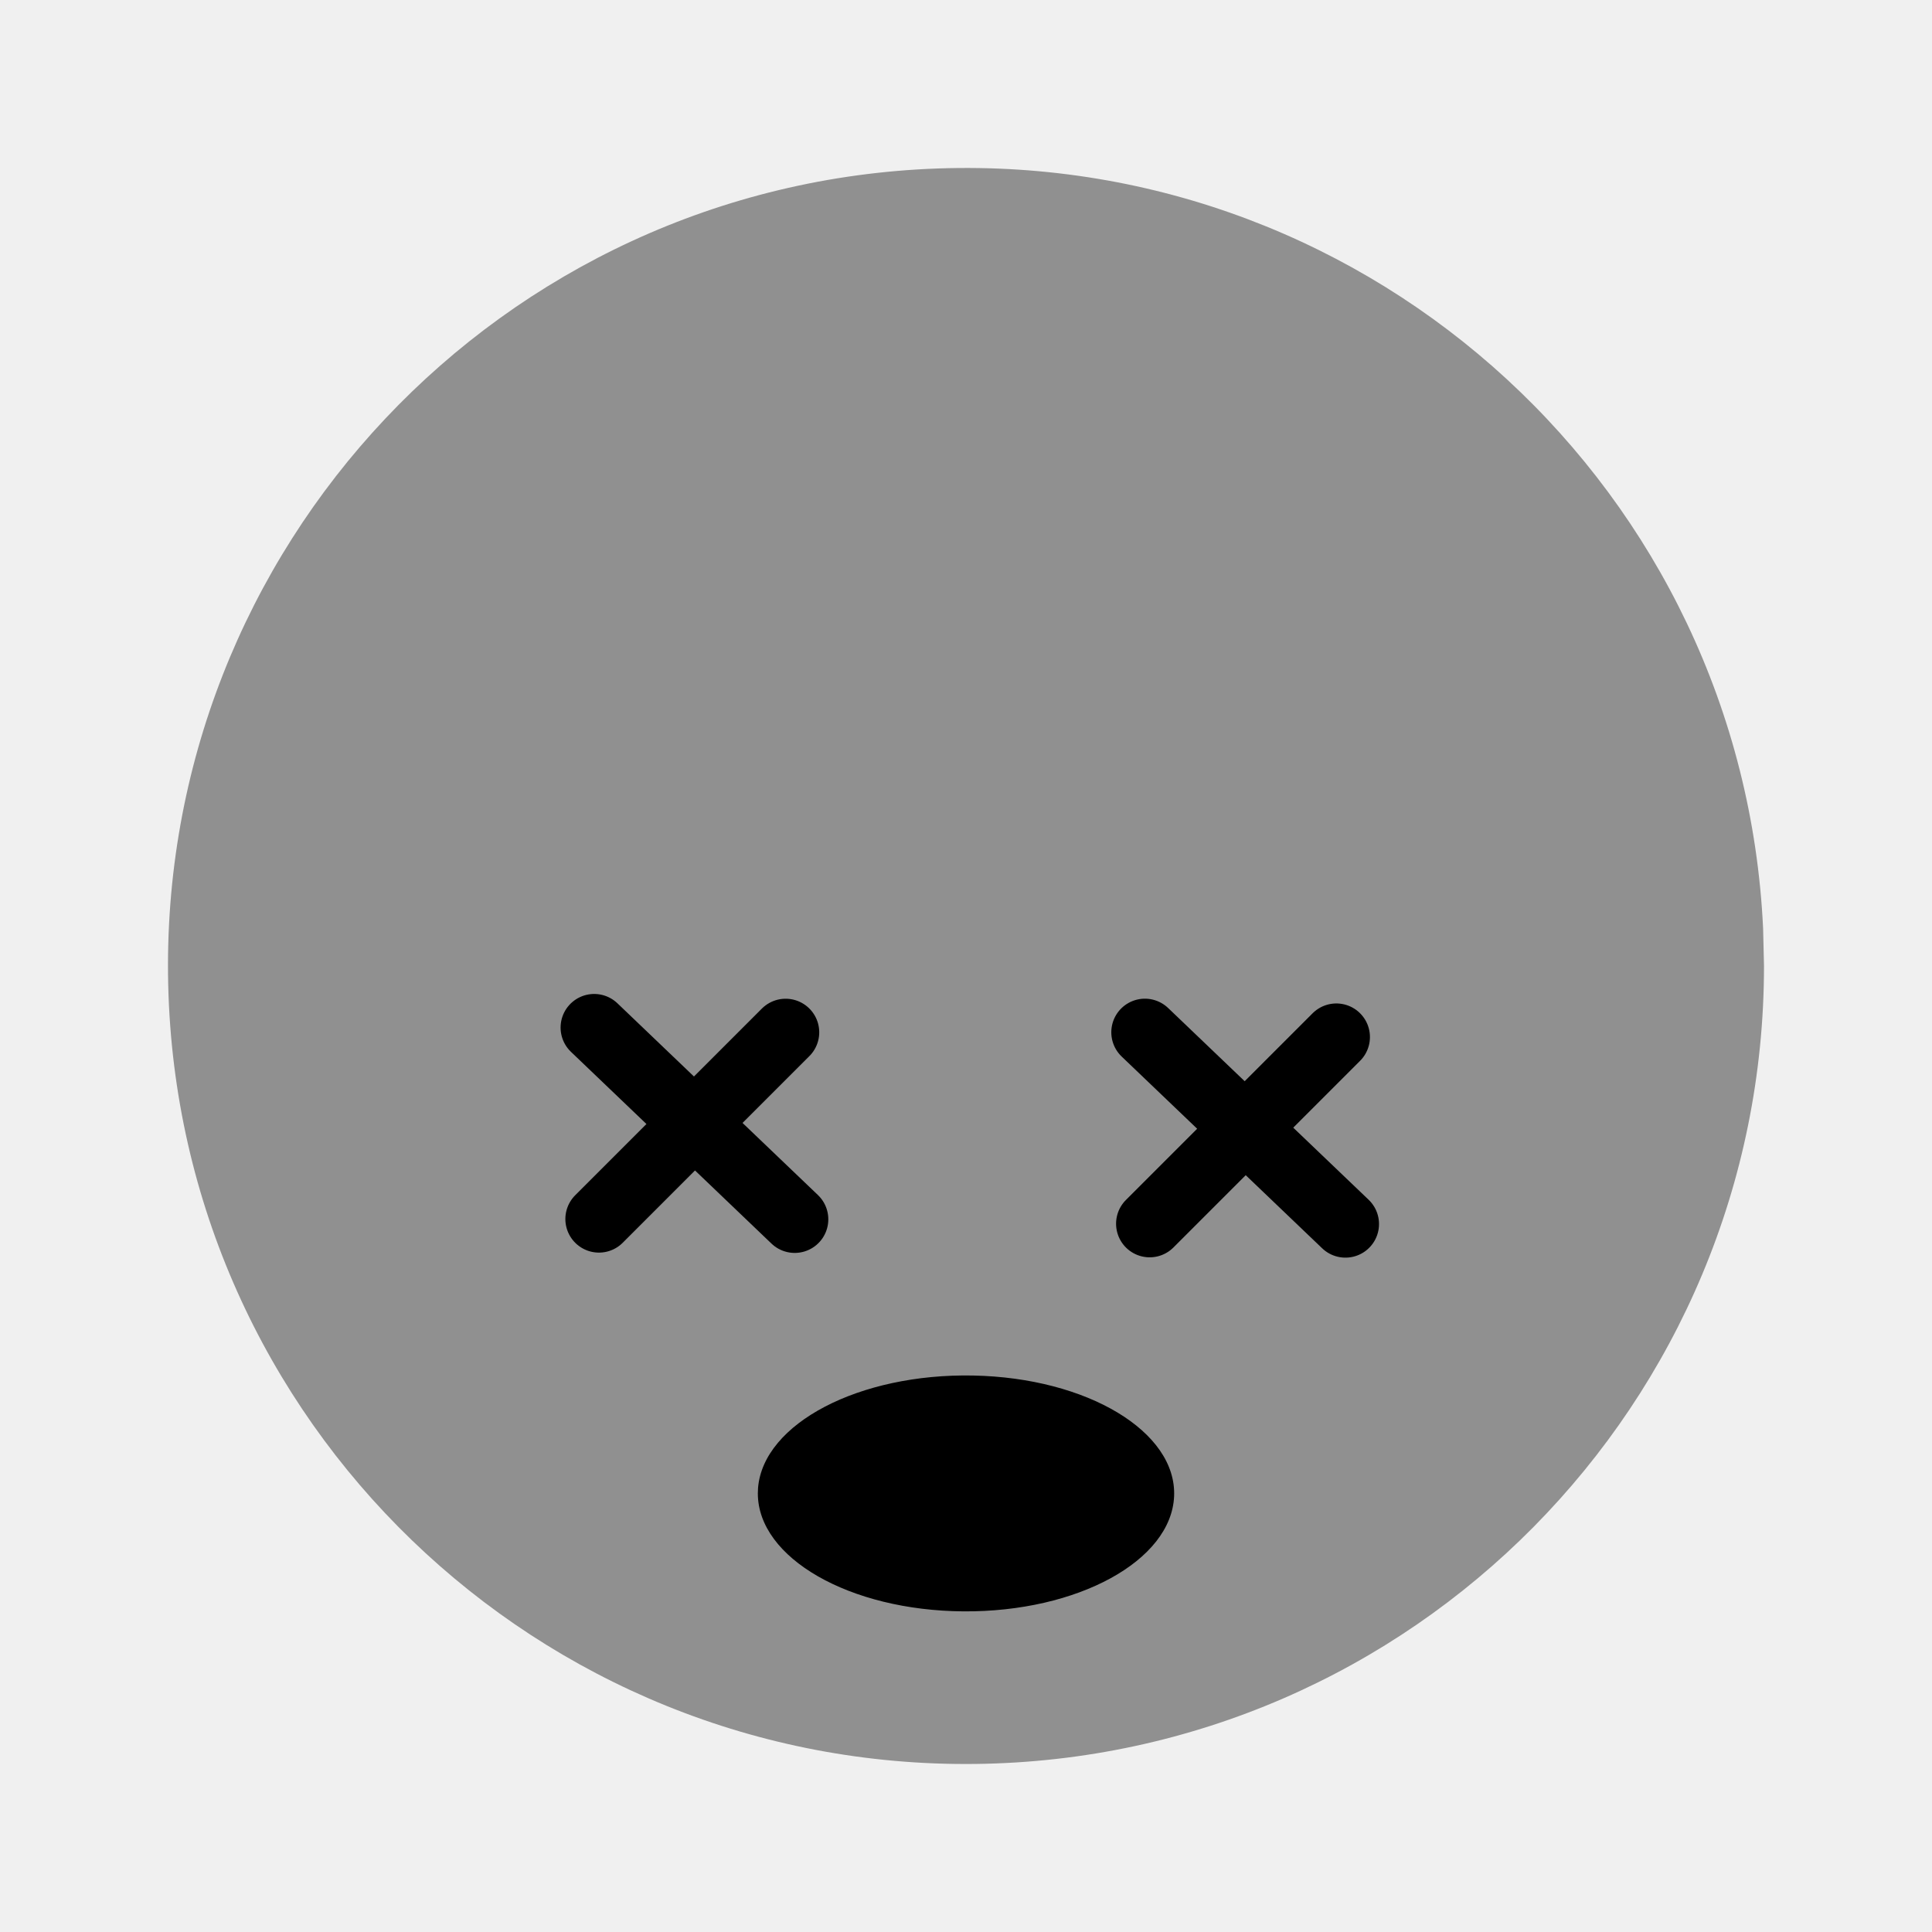
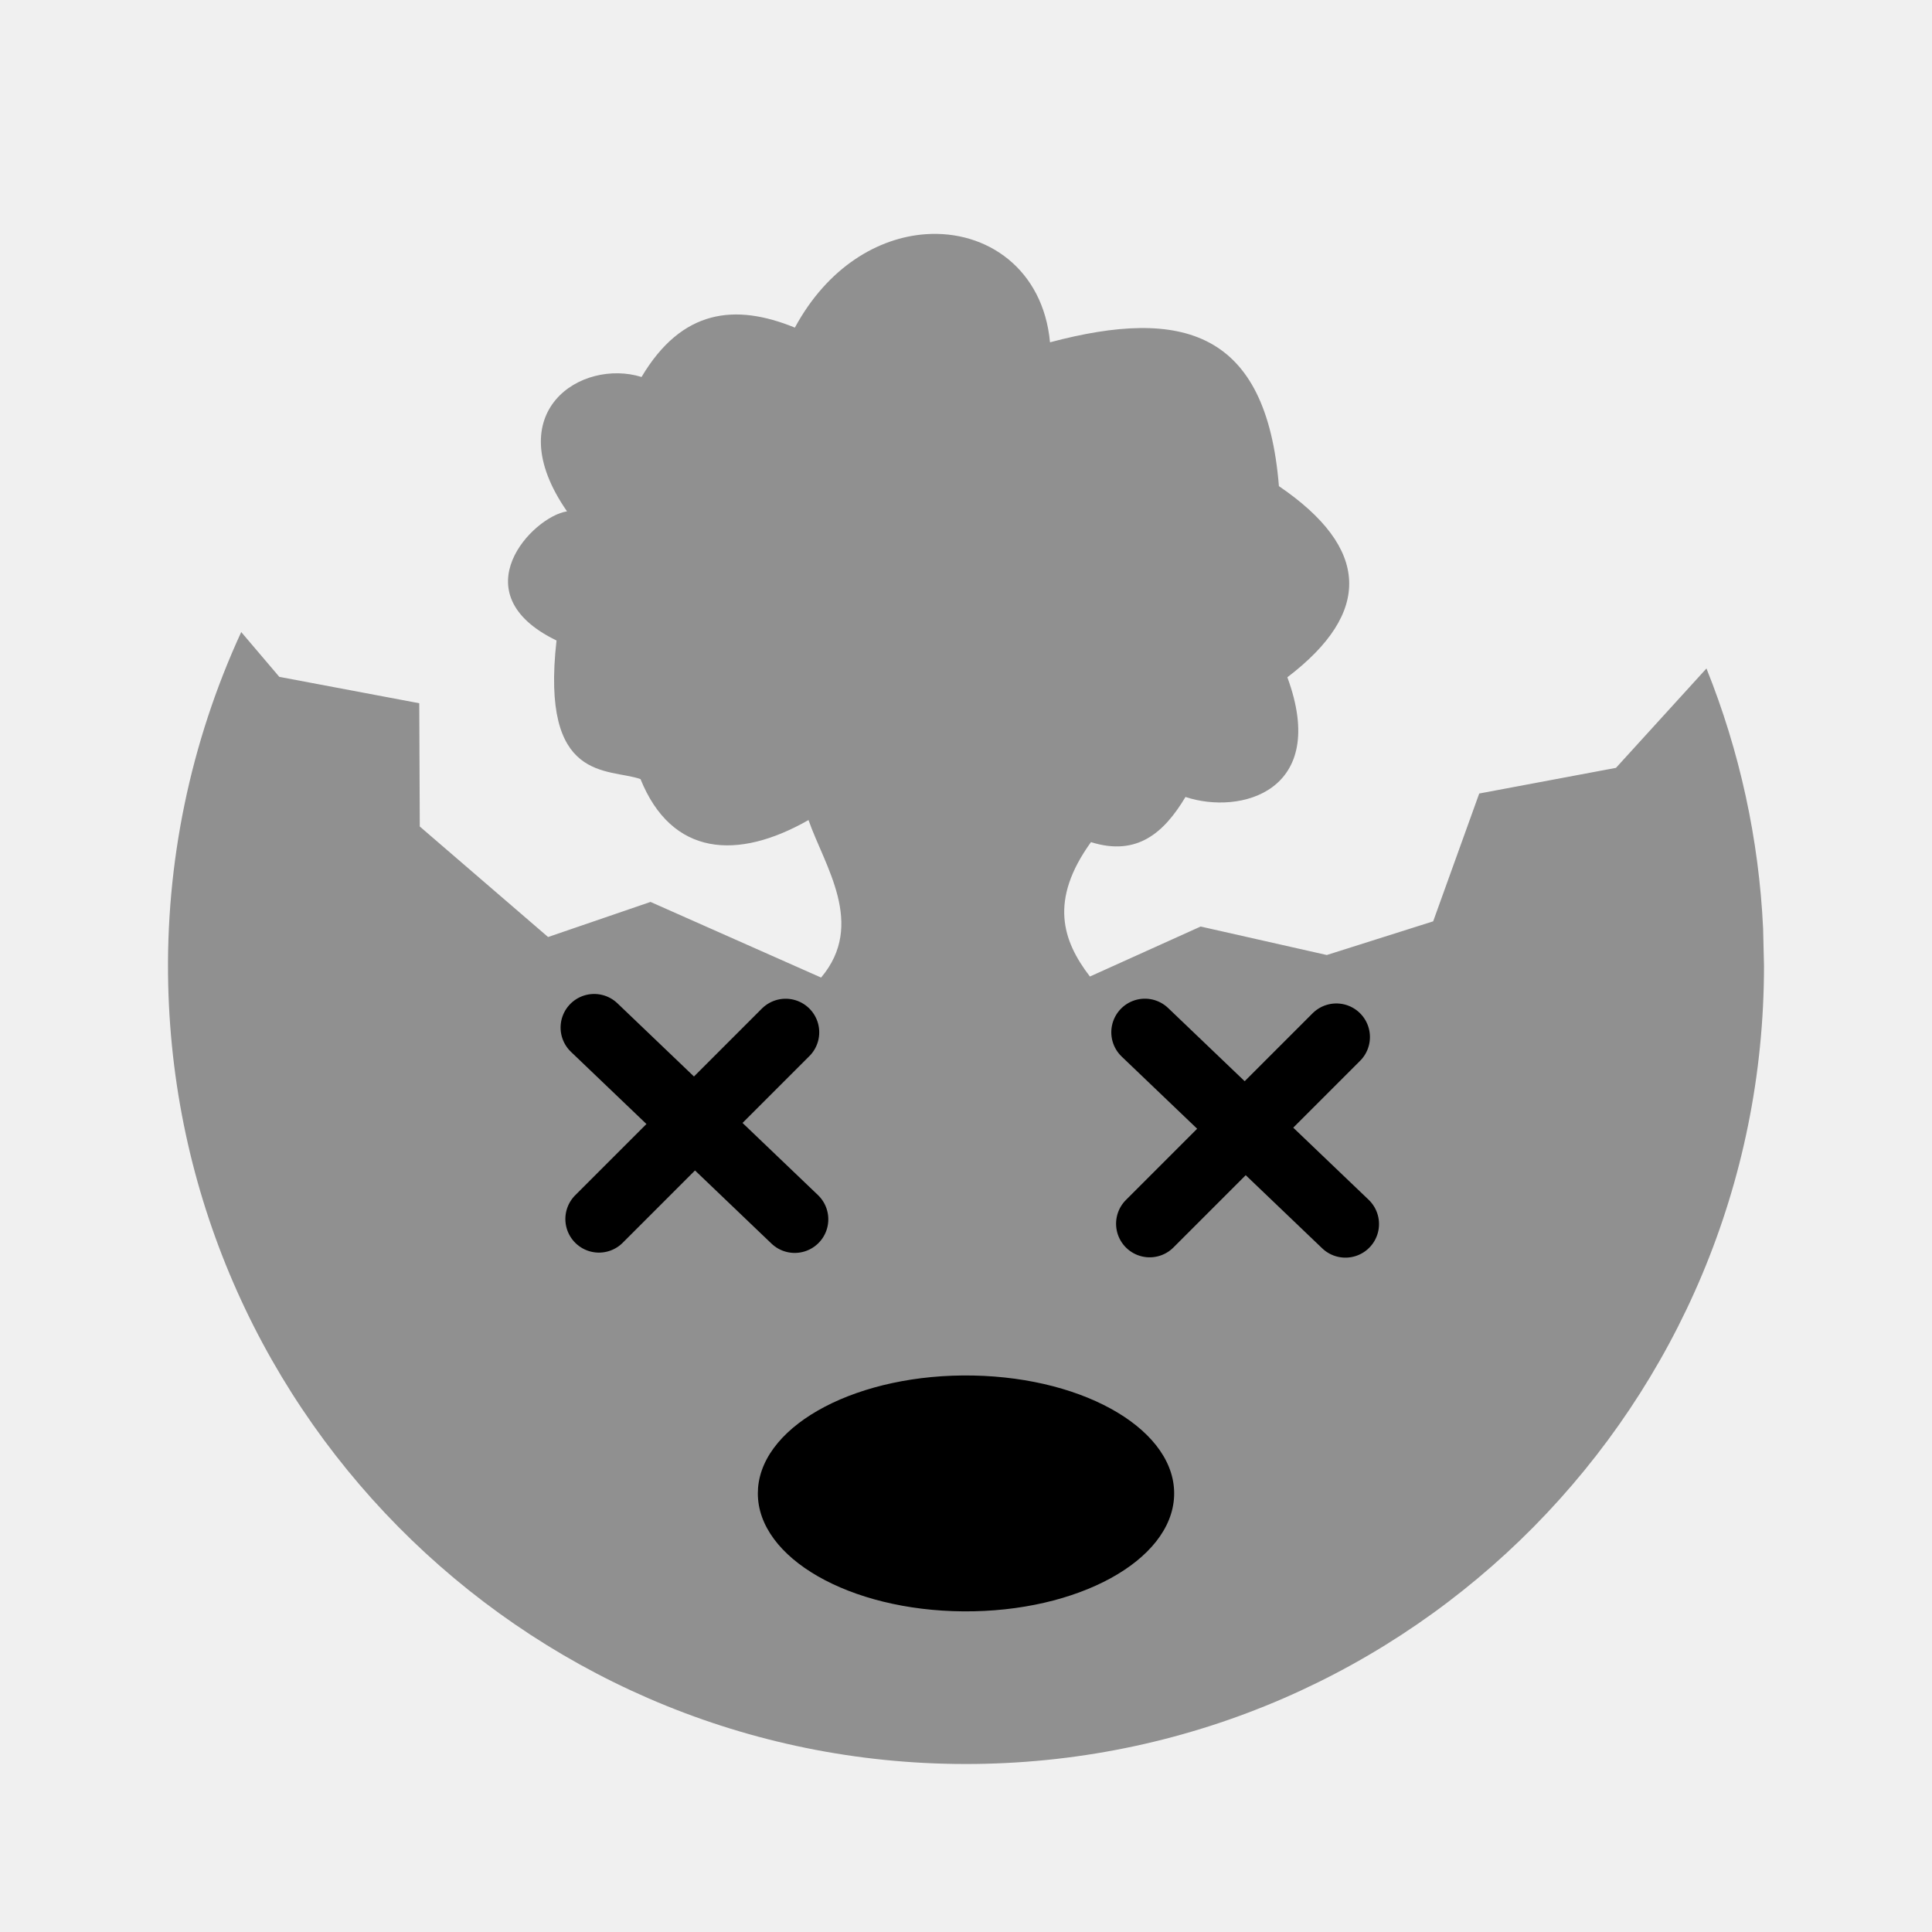
<svg xmlns="http://www.w3.org/2000/svg" xmlns:xlink="http://www.w3.org/1999/xlink" width="115" height="115" viewBox="0 0 30.427 30.427" version="1.1" id="svg1" xml:space="preserve">
  <defs id="defs1">
    <linearGradient xlink:href="#linearGradient1" id="linearGradient2-2" x1="25.971" y1="4.456" x2="4.456" y2="25.971" gradientUnits="userSpaceOnUse" />
    <linearGradient id="linearGradient1">
      <stop style="stop-color:#ffb74d;stop-opacity:1;" offset="0" id="stop1-9" />
      <stop style="stop-color:#e57373;stop-opacity:1;" offset="1" id="stop2-1" />
    </linearGradient>
  </defs>
  <g id="layer2-3" style="display:none" transform="translate(10.98021,8.466665)">
    <rect style="display:inline;fill:#ffb74d;fill-opacity:1;stroke:#ffffff;stroke-width:0.239;stroke-miterlimit:0" id="rect2-3-1-1-3" width="26.219" height="26.219" x="-67.349" y="26.578" />
    <rect style="display:inline;fill:#9575cd;fill-opacity:1;stroke:#ffffff;stroke-width:0.239;stroke-miterlimit:0" id="rect2-3-1-5" width="26.219" height="26.219" x="-67.349" y="0.12" />
    <rect style="display:inline;fill:#8bedde;fill-opacity:1;stroke:#ffffff;stroke-width:0.239;stroke-miterlimit:0" id="rect2-3-6" width="26.219" height="26.219" x="-40.891" y="-13.109" />
    <rect style="display:inline;fill:#8fdcbe;fill-opacity:1;stroke:#ffffff;stroke-width:0.239;stroke-miterlimit:0" id="rect29" width="26.219" height="26.219" x="-67.349" y="-26.339" />
    <rect style="display:inline;fill:#e57373;fill-opacity:1;stroke:#ffffff;stroke-width:0.156;stroke-miterlimit:0" id="rect4-2" width="26.302" height="26.302" x="-93.849" y="39.766" />
    <rect style="display:inline;fill:#64b5f6;fill-opacity:1;stroke:#ffffff;stroke-width:0.275;stroke-miterlimit:0" id="rect3-9" width="26.184" height="26.184" x="-93.79" y="13.367" />
    <rect style="display:inline;fill:#fff176;fill-opacity:1;stroke:#ffffff;stroke-width:0.156;stroke-miterlimit:0" id="rect4-7-1" width="26.302" height="26.302" x="-93.849" y="-13.151" />
    <rect style="display:inline;fill:#aed581;fill-opacity:1;stroke:#ffffff;stroke-width:0.239;stroke-miterlimit:0" id="rect2-2" width="26.219" height="26.219" x="-93.807" y="-39.568" />
  </g>
  <g id="g1" style="display:inline" />
  <g id="g55-0" style="display:none">
    <rect style="display:inline;opacity:1;fill:url(#linearGradient2-2);fill-opacity:1;stroke:none;stroke-width:41.832;stroke-linecap:round;stroke-linejoin:round" id="rect2-9" width="30.427" height="30.427" x="-1.7763568e-15" y="-1.7763568e-15" />
  </g>
  <g id="g7" style="display:none">
    <rect style="display:inline;opacity:1;fill:url(#linearGradient2-2);fill-opacity:1;stroke:none;stroke-width:41.832;stroke-linecap:round;stroke-linejoin:round" id="rect19" width="30.427" height="30.427" x="-1.7763568e-15" y="-1.7763568e-15" />
  </g>
  <g id="g54" style="display:inline" />
  <g id="g9" style="display:inline">
    <rect style="opacity:1;fill:#000000;fill-opacity:0;stroke:none;stroke-width:41.832;stroke-linecap:round;stroke-linejoin:round" id="rect9" width="30.427" height="30.427" x="-1.7763568e-15" y="-1.7763568e-15" />
    <g id="g60" style="display:inline" transform="matrix(0.8260869,0,0,0.8260869,2.645833,2.645833)">
-       <path style="display:inline;opacity:0.4;fill:#000000;stroke-width:1.408;stroke-miterlimit:0" id="path65" d="M 30.427,15.214 A 15.214,15.214 0 0 1 15.393,30.426 15.214,15.214 0 0 1 0.004,15.572 15.214,15.214 0 0 1 14.677,0.009 15.214,15.214 0 0 1 30.41,14.498" />
+       <path id="path65" style="display:inline;opacity:0.4;fill:#000000;stroke-width:1.408;stroke-miterlimit:0" d="M 14.447,1.262 C 13.54,1.325 12.575,1.89 11.951,3.043 10.811,2.577 9.795,2.692 9.028,3.984 7.884,3.629 6.285,4.64 7.607,6.546 6.954,6.643 5.551,8.11 7.407,9.008 7.099,11.731 8.394,11.435 9.008,11.65 c 0.595,1.471 1.848,1.554 3.203,0.781 0.304,0.874 1.097,1.987 0.24,3.003 L 9.199,13.992 7.246,14.661 4.8,12.554 4.79,10.204 2.122,9.701 1.396,8.847 A 15.214,15.214 0 0 0 0.004,15.571 15.214,15.214 0 0 0 15.392,30.426 15.214,15.214 0 0 0 30.427,15.214 l -0.017,-0.716 A 15.214,15.214 0 0 0 29.33,9.541 l -1.725,1.895 -2.607,0.489 -0.878,2.437 -2.028,0.642 -2.405,-0.543 -2.111,0.953 c -0.526,-0.684 -0.778,-1.455 0.02,-2.562 0.883,0.277 1.396,-0.184 1.802,-0.861 1.046,0.348 2.743,-0.105 1.942,-2.282 C 22.961,8.475 22.914,7.246 21.179,6.065 20.939,3.099 19.34,2.652 16.815,3.323 16.686,1.929 15.614,1.181 14.447,1.262 Z" />
      <path id="path60" style="display:inline;opacity:1;fill:none;stroke:#000000;stroke-width:1.281;stroke-linecap:round;stroke-linejoin:round;stroke-miterlimit:0;stroke-dasharray:none;stroke-opacity:1" d="m 22.447,20.133 -3.823,-3.656 m 3.65,0.091 -3.559,3.559" />
      <path id="path61" style="display:inline;opacity:1;fill:none;stroke:#000000;stroke-width:1.281;stroke-linecap:round;stroke-linejoin:round;stroke-miterlimit:0;stroke-dasharray:none;stroke-opacity:1" d="M 11.948,20.043 8.125,16.387 m 3.65,0.091 -3.559,3.559" />
      <path style="display:inline;fill:#000000;fill-opacity:1;stroke:none;stroke-width:2.474;stroke-linecap:round;stroke-linejoin:round;stroke-miterlimit:0;stroke-dasharray:none;stroke-opacity:1" id="path57-2" d="m -11.245,25.268 a 3.969,2.249 0 0 1 -3.922,2.249 3.969,2.249 0 0 1 -4.014,-2.196 3.969,2.249 0 0 1 3.828,-2.3 3.969,2.249 0 0 1 4.104,2.142" transform="scale(-1,1)" />
    </g>
  </g>
  <g id="g8" style="display:none">
    <rect style="opacity:1;fill:#000000;fill-opacity:0;stroke:none;stroke-width:41.832;stroke-linecap:round;stroke-linejoin:round" id="rect8" width="30.427" height="30.427" x="-1.7763568e-15" y="-1.7763568e-15" />
    <g id="g55" style="display:inline;opacity:1" transform="matrix(0.7438192,0.3593782,-0.3593782,0.7438192,9.364833,-1.569998)">
      <path style="display:inline;opacity:0.4;fill:#000000;stroke-width:1.408;stroke-miterlimit:0" id="path51" d="M 31.82,18.097 A 15.214,15.214 0 0 1 16.786,33.31 15.214,15.214 0 0 1 1.398,18.455 15.214,15.214 0 0 1 16.07,2.893 15.214,15.214 0 0 1 31.804,17.382" />
      <path style="opacity:1;fill:#000000;fill-opacity:1;stroke:none;stroke-width:2.324;stroke-linecap:round;stroke-linejoin:round;stroke-miterlimit:0;stroke-dasharray:none;stroke-opacity:1" id="path52" d="m -17.859,12.171 a 1.984,3.969 0 0 1 -1.961,3.968 1.984,3.969 0 0 1 -2.007,-3.875 1.984,3.969 0 0 1 1.914,-4.06 1.984,3.969 0 0 1 2.052,3.78" transform="scale(-1,1)" />
      <path style="opacity:1;fill:#000000;fill-opacity:1;stroke:none;stroke-width:2.324;stroke-linecap:round;stroke-linejoin:round;stroke-miterlimit:0;stroke-dasharray:none;stroke-opacity:1" id="path53" d="M 12.568,12.171 A 1.984,3.969 0 0 1 10.607,16.139 1.984,3.969 0 0 1 8.6,12.264 1.984,3.969 0 0 1 10.513,8.205 1.984,3.969 0 0 1 12.566,11.984" />
      <path style="opacity:1;fill:#000000;fill-opacity:1;stroke:#000000;stroke-width:2.905;stroke-linecap:round;stroke-linejoin:round;stroke-miterlimit:0;stroke-dasharray:none;stroke-opacity:1" d="M 23.154,19.179 C 17.872,25.848 12.667,25.89 7.537,19.305 12.697,21.126 17.907,21.014 23.154,19.179 Z" id="path54" />
      <path id="path50" style="display:inline;opacity:1;fill:#000000;fill-opacity:1;stroke:#000000;stroke-width:0.018;stroke-miterlimit:0;stroke-opacity:1" d="M 4.328,2.825 C 4.099,2.702 4.112,2.382 4.282,2.047 4.452,1.712 4.769,1.589 4.883,1.421 4.998,1.253 5.013,1.155 5.105,1.086 c 0.092,-0.069 0.128,-0.06 0.194,-0.03 z m 0,0 C 4.576,2.915 4.849,2.712 5.041,2.386 5.233,2.061 5.149,1.759 5.228,1.575 5.306,1.391 5.383,1.32 5.388,1.212 5.394,1.104 5.364,1.085 5.297,1.055 Z M 1.413,-2.513 c 0.014,-0.26 0.308,-0.385 0.684,-0.374 0.375,0.011 0.623,0.244 0.823,0.276 0.201,0.032 0.296,0.004 0.398,0.057 0.102,0.054 0.109,0.09 0.11,0.163 z m 0,0 c 0.025,0.262 0.326,0.423 0.702,0.457 0.376,0.034 0.614,-0.17 0.814,-0.178 0.2,-0.008 0.296,0.032 0.396,-0.01 0.1,-0.041 0.105,-0.077 0.103,-0.15 z m 0.573,2.907 c -0.129,-0.226 0.052,-0.49 0.374,-0.684 0.322,-0.193 0.656,-0.13 0.842,-0.211 0.186,-0.081 0.251,-0.156 0.366,-0.166 0.115,-0.01 0.14,0.017 0.181,0.078 z m 0,0 c 0.162,0.208 0.502,0.181 0.837,0.007 0.335,-0.174 0.425,-0.474 0.589,-0.589 0.164,-0.114 0.267,-0.133 0.328,-0.222 0.062,-0.089 0.047,-0.121 0.006,-0.182 z M 13.059,-1.547 c 0.039,-0.258 -0.225,-0.439 -0.595,-0.503 -0.37,-0.064 -0.659,0.115 -0.862,0.106 -0.203,-0.009 -0.29,-0.055 -0.401,-0.023 -0.111,0.032 -0.124,0.066 -0.14,0.138 z m 0,0 c -0.077,0.252 -0.403,0.349 -0.779,0.308 -0.375,-0.041 -0.568,-0.289 -0.762,-0.337 -0.194,-0.048 -0.297,-0.028 -0.386,-0.088 -0.09,-0.06 -0.087,-0.096 -0.071,-0.168 z m -2.726,-5.433 c -0.216,-0.145 -0.493,0.016 -0.709,0.323 -0.216,0.307 -0.177,0.645 -0.272,0.825 -0.095,0.18 -0.174,0.239 -0.192,0.353 -0.018,0.114 0.007,0.141 0.064,0.186 z m 0,0 c 0.195,0.177 0.144,0.514 -0.054,0.836 -0.198,0.322 -0.504,0.389 -0.63,0.545 -0.126,0.155 -0.152,0.256 -0.245,0.311 -0.093,0.055 -0.125,0.038 -0.182,-0.007 z m 2.015,2.186 c -0.104,-0.239 -0.424,-0.252 -0.772,-0.11 -0.348,0.142 -0.497,0.448 -0.674,0.548 -0.177,0.1 -0.276,0.107 -0.352,0.193 -0.077,0.086 -0.07,0.122 -0.046,0.191 z m 0,0 c 0.069,0.254 -0.156,0.51 -0.496,0.675 -0.34,0.164 -0.635,0.056 -0.824,0.119 -0.19,0.063 -0.266,0.134 -0.374,0.13 -0.108,-0.004 -0.125,-0.035 -0.15,-0.104 z" />
      <path style="opacity:1;fill:none;fill-opacity:1;stroke:#000000;stroke-width:0.641;stroke-linecap:round;stroke-linejoin:round;stroke-miterlimit:0;stroke-dasharray:none;stroke-opacity:1" d="M 5.86,-4.047 C 5.233,-3.568 4.983,-2.204 5.396,-1.622" id="path64" />
      <path id="path56" style="display:inline;opacity:0.4;fill:#000000;fill-opacity:1;stroke:#000000;stroke-width:0.018;stroke-miterlimit:0;stroke-opacity:1" d="M 5.717,-5.132 9.008,1.422 10.255,0.806 C 10.209,0.697 10.164,0.578 10.123,0.446 9.845,-0.447 10.844,-2.197 9.988,-3.704 9.133,-5.21 7.543,-5.948 5.717,-5.132 Z m 0,0 c -1.747,0.974 -2.109,2.689 -1.415,4.276 0.694,1.587 2.693,1.836 3.241,2.593 0.078,0.108 0.144,0.21 0.202,0.308 L 8.994,1.428 Z m 2.308,7.72 c 0.145,0.303 0.266,0.527 0.566,0.67 0.527,0.25 0.784,0.156 1.273,-0.087 L 9.266,1.975 Z M 9.281,1.967 9.881,3.16 C 10.368,2.915 10.598,2.765 10.713,2.194 10.778,1.874 10.675,1.646 10.523,1.354 Z" />
    </g>
  </g>
  <g id="g6" style="display:none">
    <rect style="opacity:1;fill:#000000;fill-opacity:0;stroke:none;stroke-width:41.832;stroke-linecap:round;stroke-linejoin:round" id="rect6" width="30.427" height="30.427" x="-1.7763568e-15" y="-1.7763568e-15" />
    <g id="g44" style="display:inline;opacity:1" transform="matrix(0.8260869,0,0,0.8260869,2.645833,2.645833)">
      <path style="display:inline;opacity:0.4;fill:#000000;stroke-width:1.408;stroke-miterlimit:0" id="path39" d="M 30.427,15.214 A 15.214,15.214 0 0 1 15.393,30.426 15.214,15.214 0 0 1 0.004,15.572 15.214,15.214 0 0 1 14.677,0.009 15.214,15.214 0 0 1 30.41,14.498" />
      <path style="opacity:1;fill:none;stroke:#000000;stroke-width:1.574;stroke-linecap:round;stroke-linejoin:round;stroke-miterlimit:0;stroke-dasharray:none;stroke-opacity:1" d="M 23.261,6.973 C 21.995,6.006 20.239,5.63 17.992,5.845" id="path40" />
      <path style="opacity:1;fill:#000000;fill-opacity:1;stroke:none;stroke-width:1.63;stroke-linecap:round;stroke-linejoin:round;stroke-miterlimit:0;stroke-dasharray:none;stroke-opacity:1" id="path41" d="m -17.205,10.209 a 2.018,1.919 0 0 1 -1.994,1.919 2.018,1.919 0 0 1 -2.041,-1.874 2.018,1.919 0 0 1 1.946,-1.963 2.018,1.919 0 0 1 2.087,1.828" transform="scale(-1,1)" />
      <path style="opacity:1;fill:none;stroke:#000000;stroke-width:1.574;stroke-linecap:round;stroke-linejoin:round;stroke-miterlimit:0;stroke-dasharray:none;stroke-opacity:1" d="m 8.495,1.316 c 1.592,-0.053 3.241,0.66 4.946,2.138" id="path42" />
      <path style="opacity:1;fill:#000000;fill-opacity:1;stroke:none;stroke-width:1.63;stroke-linecap:round;stroke-linejoin:round;stroke-miterlimit:0;stroke-dasharray:none;stroke-opacity:1" id="path43" d="M 12.895,7.917 A 2.018,1.919 0 0 1 10.9,9.836 2.018,1.919 0 0 1 8.859,7.962 2.018,1.919 0 0 1 10.805,5.999 2.018,1.919 0 0 1 12.892,7.826" />
      <path style="opacity:1;fill:none;fill-opacity:1;stroke:#000000;stroke-width:1.537;stroke-linecap:round;stroke-linejoin:round;stroke-miterlimit:0;stroke-dasharray:none;stroke-opacity:1" d="m 10.051,15.364 c 3.705,-1.178 6.608,-0.759 8.711,1.26" id="path44" />
    </g>
  </g>
  <g id="g5" style="display:none">
    <rect style="opacity:1;fill:#000000;fill-opacity:0;stroke:none;stroke-width:41.832;stroke-linecap:round;stroke-linejoin:round" id="rect4" width="30.427" height="30.427" x="-1.7763568e-15" y="-1.7763568e-15" />
    <g id="g33" style="display:inline;opacity:1" transform="matrix(0.8260869,0,0,0.8260869,2.645833,2.645833)">
      <path style="display:inline;opacity:0.4;fill:#000000;stroke-width:1.408;stroke-miterlimit:0" id="path28" d="M 30.427,15.214 A 15.214,15.214 0 0 1 15.393,30.426 15.214,15.214 0 0 1 0.004,15.572 15.214,15.214 0 0 1 14.677,0.009 15.214,15.214 0 0 1 30.41,14.498" />
      <path style="opacity:1;fill:none;stroke:#000000;stroke-width:1.574;stroke-linecap:round;stroke-linejoin:round;stroke-miterlimit:0;stroke-dasharray:none;stroke-opacity:1" d="M 21.304,17.61 C 20.699,16.136 19.373,14.925 17.326,13.976" id="path29" />
      <path style="opacity:1;fill:#000000;fill-opacity:1;stroke:none;stroke-width:1.63;stroke-linecap:round;stroke-linejoin:round;stroke-miterlimit:0;stroke-dasharray:none;stroke-opacity:1" id="path30" d="m -16.925,17.131 a 2.018,1.919 0 0 1 -1.994,1.919 2.018,1.919 0 0 1 -2.041,-1.874 2.018,1.919 0 0 1 1.946,-1.963 2.018,1.919 0 0 1 2.087,1.828" transform="scale(-1,1)" />
      <path style="opacity:1;fill:none;stroke:#000000;stroke-width:1.574;stroke-linecap:round;stroke-linejoin:round;stroke-miterlimit:0;stroke-dasharray:none;stroke-opacity:1" d="m 9.124,17.61 c 0.605,-1.474 1.931,-2.685 3.978,-3.634" id="path31" />
      <path style="opacity:1;fill:#000000;fill-opacity:1;stroke:none;stroke-width:1.63;stroke-linecap:round;stroke-linejoin:round;stroke-miterlimit:0;stroke-dasharray:none;stroke-opacity:1" id="path32" d="m 13.503,17.131 a 2.018,1.919 0 0 1 -1.994,1.919 2.018,1.919 0 0 1 -2.041,-1.874 2.018,1.919 0 0 1 1.946,-1.963 2.018,1.919 0 0 1 2.087,1.828" />
      <path style="opacity:1;fill:none;fill-opacity:1;stroke:#000000;stroke-width:1.537;stroke-linecap:round;stroke-linejoin:round;stroke-miterlimit:0;stroke-dasharray:none;stroke-opacity:1" d="m 10.69,24.306 c 2.971,-3.182 5.987,-3.161 9.047,0.061" id="path33" />
    </g>
  </g>
  <g id="g4" style="display:none;opacity:1">
    <rect style="opacity:1;fill:#000000;fill-opacity:0;stroke:none;stroke-width:41.832;stroke-linecap:round;stroke-linejoin:round" id="rect3" width="30.427" height="30.427" x="-1.7763568e-15" y="-1.7763568e-15" />
    <g id="g27" style="display:inline" transform="matrix(0.8260869,0,0,0.8260869,2.645833,2.645833)">
      <path style="display:inline;opacity:0.4;fill:#000000;stroke-width:1.408;stroke-miterlimit:0" id="path22" d="M 30.427,15.214 A 15.214,15.214 0 0 1 15.393,30.426 15.214,15.214 0 0 1 0.004,15.572 15.214,15.214 0 0 1 14.677,0.009 15.214,15.214 0 0 1 30.41,14.498" />
      <path style="opacity:1;fill:#000000;fill-opacity:1;stroke:none;stroke-width:2.324;stroke-linecap:round;stroke-linejoin:round;stroke-miterlimit:0;stroke-dasharray:none;stroke-opacity:1" id="path24" d="m -17.859,12.171 a 1.984,3.969 0 0 1 -1.961,3.968 1.984,3.969 0 0 1 -2.007,-3.875 1.984,3.969 0 0 1 1.914,-4.06 1.984,3.969 0 0 1 2.052,3.78" transform="scale(-1,1)" />
      <path style="opacity:1;fill:#000000;fill-opacity:1;stroke:none;stroke-width:2.324;stroke-linecap:round;stroke-linejoin:round;stroke-miterlimit:0;stroke-dasharray:none;stroke-opacity:1" id="path26" d="M 12.568,12.171 A 1.984,3.969 0 0 1 10.607,16.139 1.984,3.969 0 0 1 8.6,12.264 1.984,3.969 0 0 1 10.513,8.205 1.984,3.969 0 0 1 12.566,11.984" />
      <path style="opacity:1;fill:#000000;fill-opacity:1;stroke:#000000;stroke-width:2.905;stroke-linecap:round;stroke-linejoin:round;stroke-miterlimit:0;stroke-dasharray:none;stroke-opacity:1" d="M 23.154,19.179 C 17.872,25.848 12.667,25.89 7.537,19.305 12.697,21.126 17.907,21.014 23.154,19.179 Z" id="path27" />
+       <path style="opacity:1;fill:#000000;fill-opacity:1;stroke:none;stroke-width:2.324;stroke-linecap:round;stroke-linejoin:round;stroke-miterlimit:0;stroke-dasharray:none;stroke-opacity:1" id="path5" d="m -17.859,12.171 a 1.984,3.969 0 0 1 -1.961,3.968 1.984,3.969 0 0 1 -2.007,-3.875 1.984,3.969 0 0 1 1.914,-4.06 1.984,3.969 0 0 1 2.052,3.78" transform="scale(-1,1)" />
+       <path style="opacity:1;fill:#000000;fill-opacity:1;stroke:none;stroke-width:2.324;stroke-linecap:round;stroke-linejoin:round;stroke-miterlimit:0;stroke-dasharray:none;stroke-opacity:1" id="path6" d="M 12.568,12.171 A 1.984,3.969 0 0 1 10.607,16.139 1.984,3.969 0 0 1 8.6,12.264 1.984,3.969 0 0 1 10.513,8.205 1.984,3.969 0 0 1 12.566,11.984" />
    </g>
  </g>
  <g id="g2" style="display:none">
    <rect style="opacity:1;fill:#000000;fill-opacity:0;stroke:none;stroke-width:41.832;stroke-linecap:round;stroke-linejoin:round" id="rect1" width="30.427" height="30.427" x="-1.7763568e-15" y="-1.7763568e-15" />
    <g id="layer2" style="display:inline" transform="matrix(0.8260869,0,0,0.8260869,2.645833,2.645833)">
      <path style="display:inline;opacity:0.4;fill:#000000;stroke-width:1.408;stroke-miterlimit:0" id="path9" d="M 30.427,15.214 A 15.214,15.214 0 0 1 15.393,30.426 15.214,15.214 0 0 1 0.004,15.572 15.214,15.214 0 0 1 14.677,0.009 15.214,15.214 0 0 1 30.41,14.498" />
      <path style="opacity:1;fill:none;stroke:#000000;stroke-width:1.574;stroke-linecap:round;stroke-linejoin:round;stroke-miterlimit:0;stroke-dasharray:none;stroke-opacity:1" d="m 21.702,14.546 c -1.592,0.064 -3.184,0.896 -4.776,2.495" id="path13" />
      <path style="opacity:1;fill:#000000;fill-opacity:1;stroke:none;stroke-width:1.63;stroke-linecap:round;stroke-linejoin:round;stroke-miterlimit:0;stroke-dasharray:none;stroke-opacity:1" id="path14" d="m -16.925,17.131 a 2.018,1.919 0 0 1 -1.994,1.919 2.018,1.919 0 0 1 -2.041,-1.874 2.018,1.919 0 0 1 1.946,-1.963 2.018,1.919 0 0 1 2.087,1.828" transform="scale(-1,1)" />
      <path style="opacity:1;fill:none;stroke:#000000;stroke-width:1.574;stroke-linecap:round;stroke-linejoin:round;stroke-miterlimit:0;stroke-dasharray:none;stroke-opacity:1" d="m 8.725,14.546 c 1.592,0.064 3.184,0.896 4.776,2.495" id="path10" />
      <path style="opacity:1;fill:#000000;fill-opacity:1;stroke:none;stroke-width:1.63;stroke-linecap:round;stroke-linejoin:round;stroke-miterlimit:0;stroke-dasharray:none;stroke-opacity:1" id="path12" d="m 13.503,17.131 a 2.018,1.919 0 0 1 -1.994,1.919 2.018,1.919 0 0 1 -2.041,-1.874 2.018,1.919 0 0 1 1.946,-1.963 2.018,1.919 0 0 1 2.087,1.828" />
-       <path style="opacity:1;fill:none;fill-opacity:1;stroke:#000000;stroke-width:1.537;stroke-linecap:round;stroke-linejoin:round;stroke-miterlimit:0;stroke-dasharray:none;stroke-opacity:1" d="m 10.69,24.306 c 2.971,-3.182 5.987,-3.161 9.047,0.061" id="path15" />
+       <path id="rect2" style="fill:#000000;stroke-width:0.32;stroke-linecap:round;stroke-linejoin:round;stroke-miterlimit:0" d="m 8.684,21.586 c -0.161,0 -0.29,0.13 -0.29,0.29 v 3.808 c 0,0.161 0.13,0.29 0.29,0.29 h 14.027 c 0.161,0 0.29,-0.13 0.29,-0.29 v -3.808 c 0,-0.161 -0.129,-0.29 -0.29,-0.29 z m 4.186,0.288 c 0.181,-0.004 0.356,0.032 0.484,0.094 0.325,0.156 0.474,0.569 0.447,0.887 -0.037,0.447 -0.434,0.959 -0.715,1.085 v 0.609 6.26e-4 c -3.8e-5,2.15e-4 7.5e-5,0.001 0,0.001 l -6.26e-4,6.25e-4 v 6.26e-4 l -6.25e-4,6.25e-4 c -0.027,0.028 -0.317,0.082 -0.466,0.105 v -0.444 -0.45 c 0.423,-0.152 0.742,-0.41 0.799,-0.861 0.047,-0.366 -0.085,-0.508 -0.275,-0.61 -0.237,-0.125 -0.569,-0.189 -0.881,0.19 -0.054,-0.071 -0.075,-0.092 -0.176,-0.19 0.159,-0.292 0.481,-0.411 0.783,-0.418 z m -2.304,0.303 v 2.46 l -0.451,-0.091 0.166,-2.29 z m 1.142,0 v 2.46 l -0.45,-0.091 0.166,-2.29 z m 4.333,0.607 h 0.292 l -0.071,0.803 h 1.013 l -0.098,0.292 h -0.938 l -0.071,0.823 h 1.01 l -0.084,0.292 h -0.949 l -0.061,0.684 h -0.424 l 0.091,-0.684 h -0.623 l -0.061,0.691 h -0.467 l 0.101,-0.691 h -0.739 l 0.126,-0.292 h 0.657 l 0.122,-0.823 h -0.82 l 0.088,-0.292 h 0.773 l 0.118,-0.796 h 0.292 l -0.068,0.796 h 0.687 z m 3.432,0.196 h 0.217 l -1.531,2.7 h -0.342 l 0.989,-1.616 c -0.081,0.061 -0.186,0.095 -0.308,0.095 -0.325,0 -0.522,-0.237 -0.522,-0.576 0,-0.352 0.196,-0.576 0.522,-0.576 0.325,0 0.525,0.224 0.525,0.576 0,0.054 -0.007,0.108 -0.017,0.156 z m 1.948,0.034 v 0.624 l 0.624,-0.403 0.027,0.23 -0.593,0.322 0.661,0.257 -0.163,0.227 -0.556,-0.335 0.064,0.572 -0.254,0.051 v -0.624 l -0.488,0.4 -0.163,-0.227 0.593,-0.322 -0.644,-0.254 0.146,-0.231 0.555,0.336 -0.064,-0.559 z m -2.924,0.17 c -0.2,0 -0.325,0.088 -0.325,0.366 0,0.264 0.085,0.308 0.325,0.308 0.241,0 0.325,-0.044 0.325,-0.308 0,-0.278 -0.122,-0.366 -0.325,-0.366 z m -3.276,0.694 -0.071,0.823 h 0.637 l 0.108,-0.823 z m 4.428,0.403 c 0.325,0 0.525,0.223 0.525,0.576 0,0.339 -0.2,0.576 -0.525,0.576 -0.325,0 -0.522,-0.237 -0.522,-0.576 0,-0.352 0.196,-0.576 0.522,-0.576 z m 0,0.176 c -0.2,0 -0.325,0.088 -0.325,0.366 0,0.264 0.085,0.308 0.325,0.308 0.241,0 0.325,-0.044 0.325,-0.308 0,-0.278 -0.122,-0.366 -0.325,-0.366 z M 9.902,24.84 H 10.6 v 0.695 H 9.902 Z m 1.142,0 h 0.698 v 0.695 H 11.043 Z m 1.528,0.122 h 0.559 v 0.559 h -0.559 z" />
    </g>
  </g>
  <g id="g3" style="display:inline" />
  <g id="g14" style="display:none">
    <rect style="opacity:1;fill:#000000;fill-opacity:0;stroke:none;stroke-width:41.832;stroke-linecap:round;stroke-linejoin:round" id="rect13" width="30.427" height="30.427" x="-1.7763568e-15" y="-1.7763568e-15" />
  </g>
  <g id="g72" />
  <g id="g29" style="display:none">
    <rect style="opacity:1;fill:#000000;fill-opacity:0;stroke:none;stroke-width:41.832;stroke-linecap:round;stroke-linejoin:round" id="rect7" width="30.427" height="30.427" x="-1.7763568e-15" y="-1.7763568e-15" />
  </g>
  <g id="layer5" style="display:none">
    <rect style="opacity:1;fill:#000000;fill-opacity:0;stroke:none;stroke-width:41.832;stroke-linecap:round;stroke-linejoin:round" id="rect5" width="30.427" height="30.427" x="-1.7763568e-15" y="-1.7763568e-15" />
    <g id="layer1" transform="translate(2.006336,-0.4923794)" />
  </g>
</svg>
